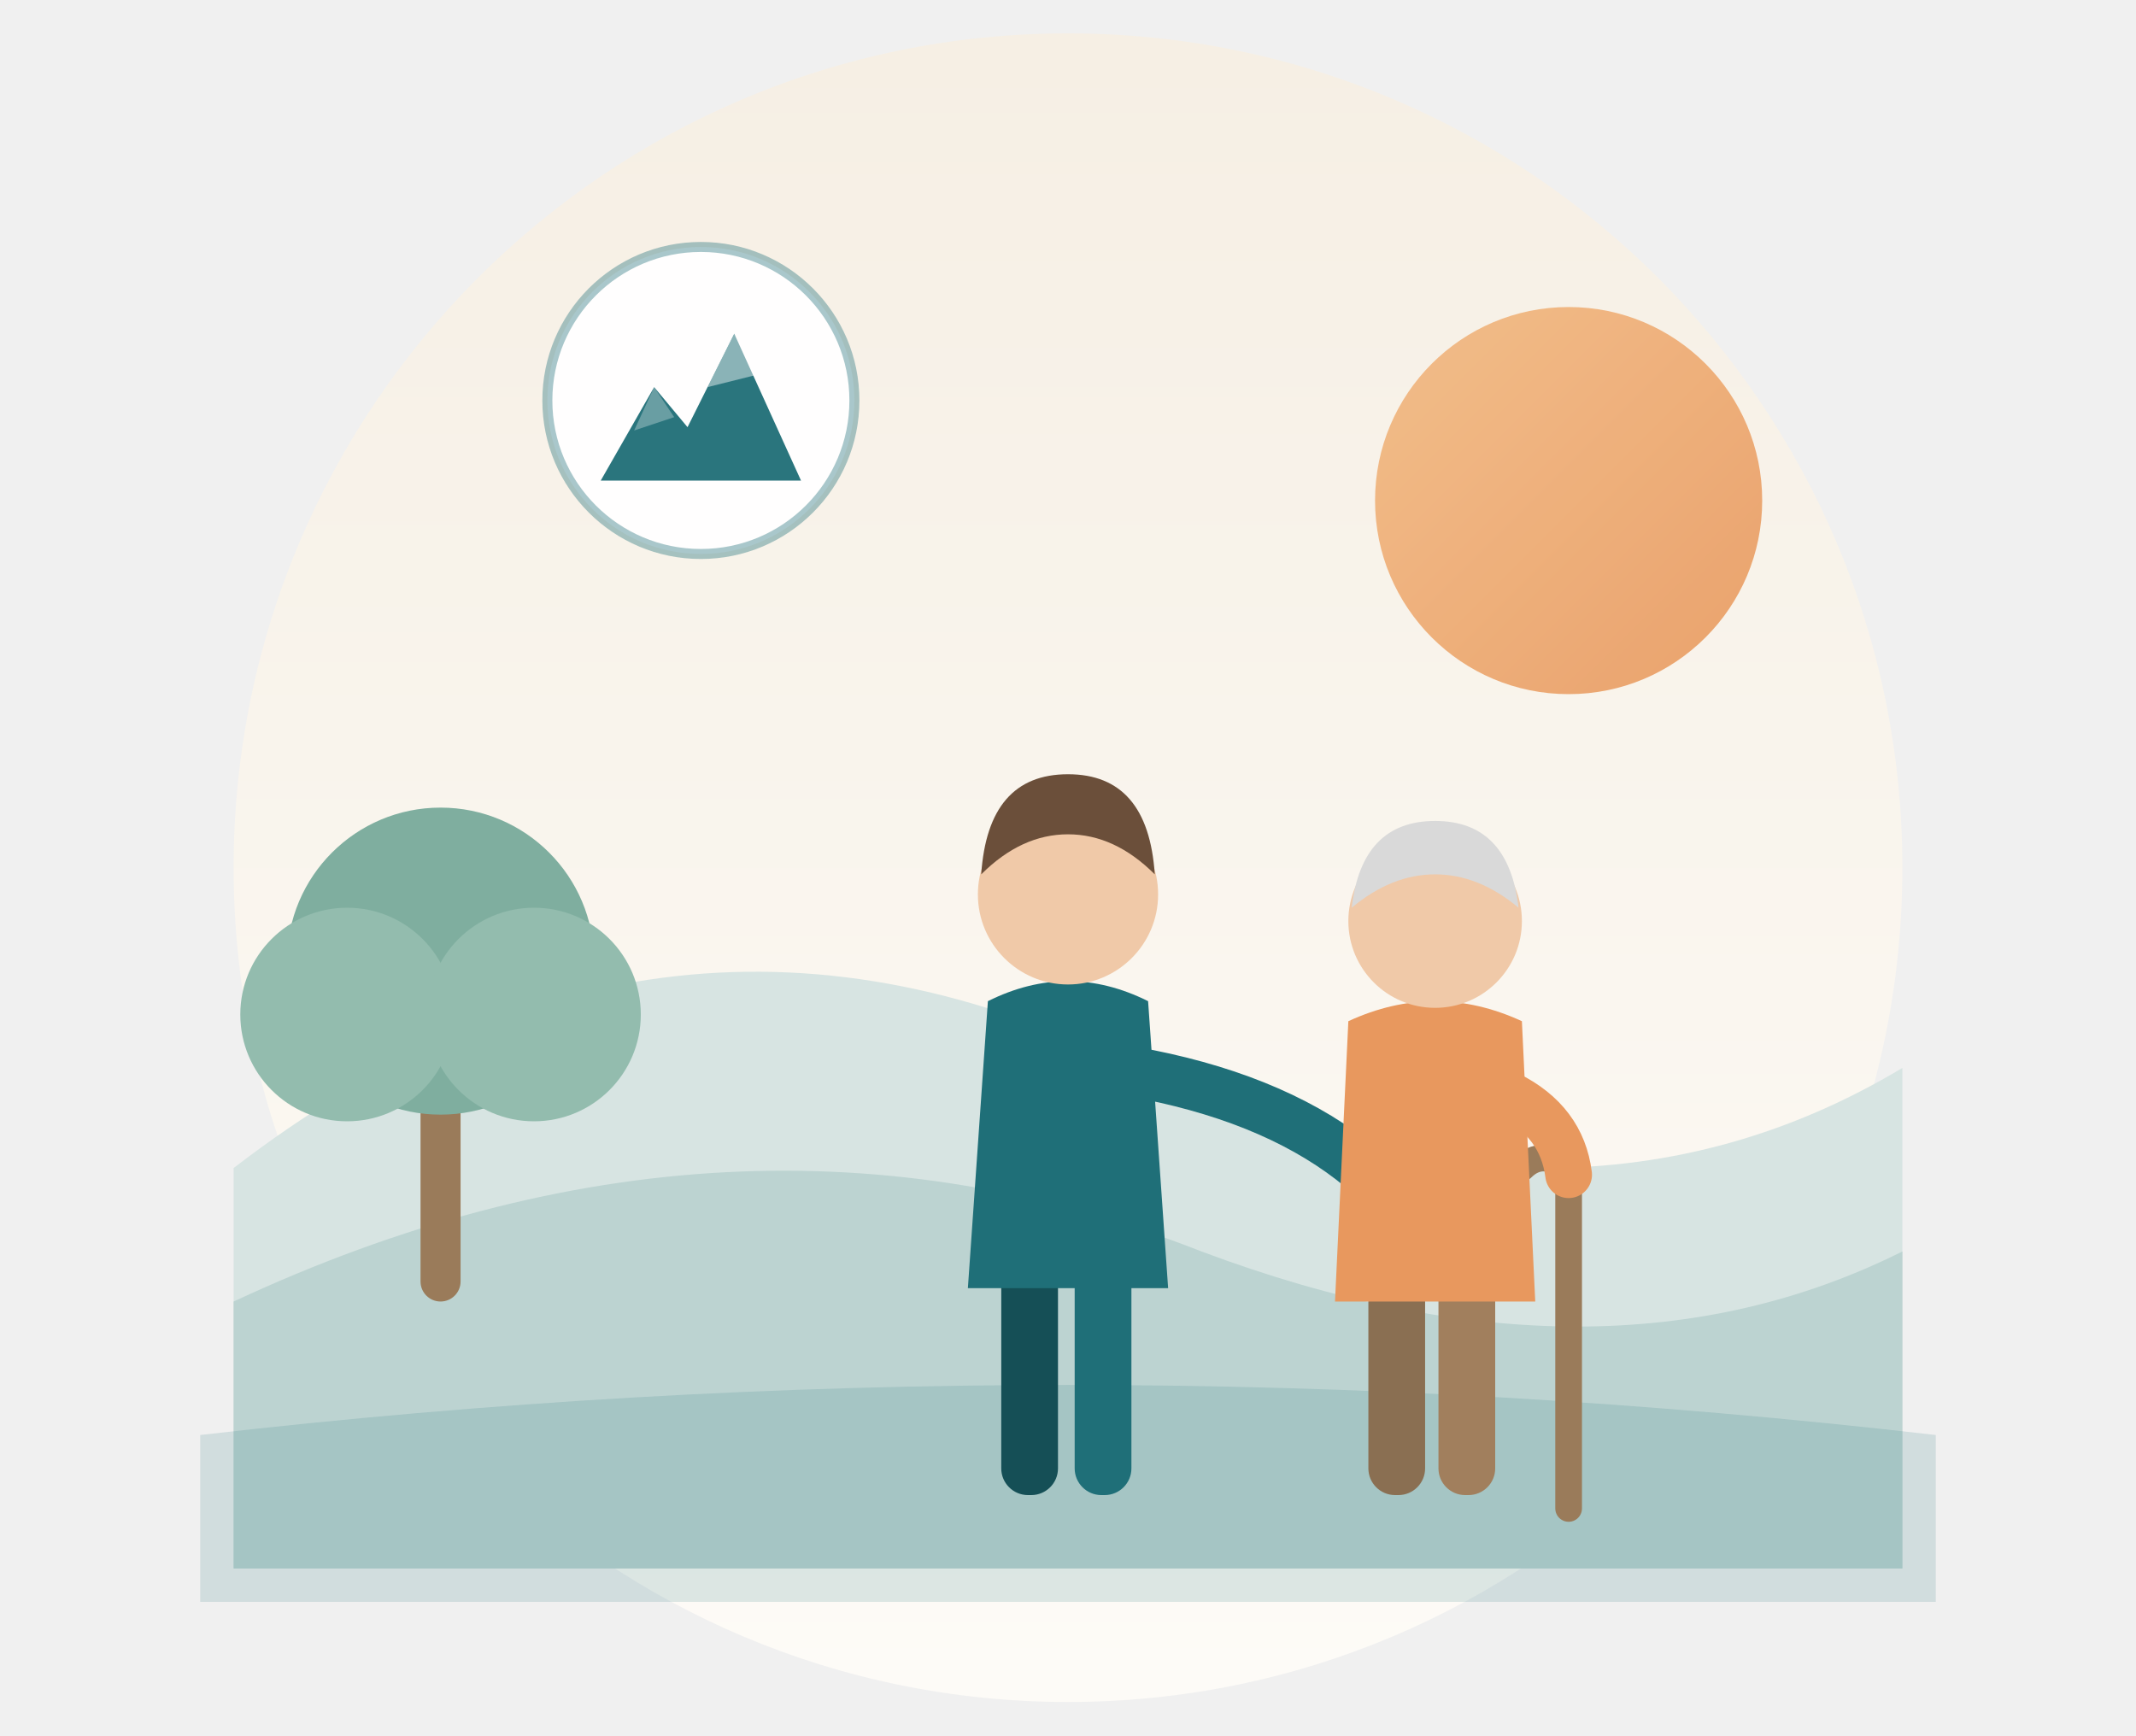
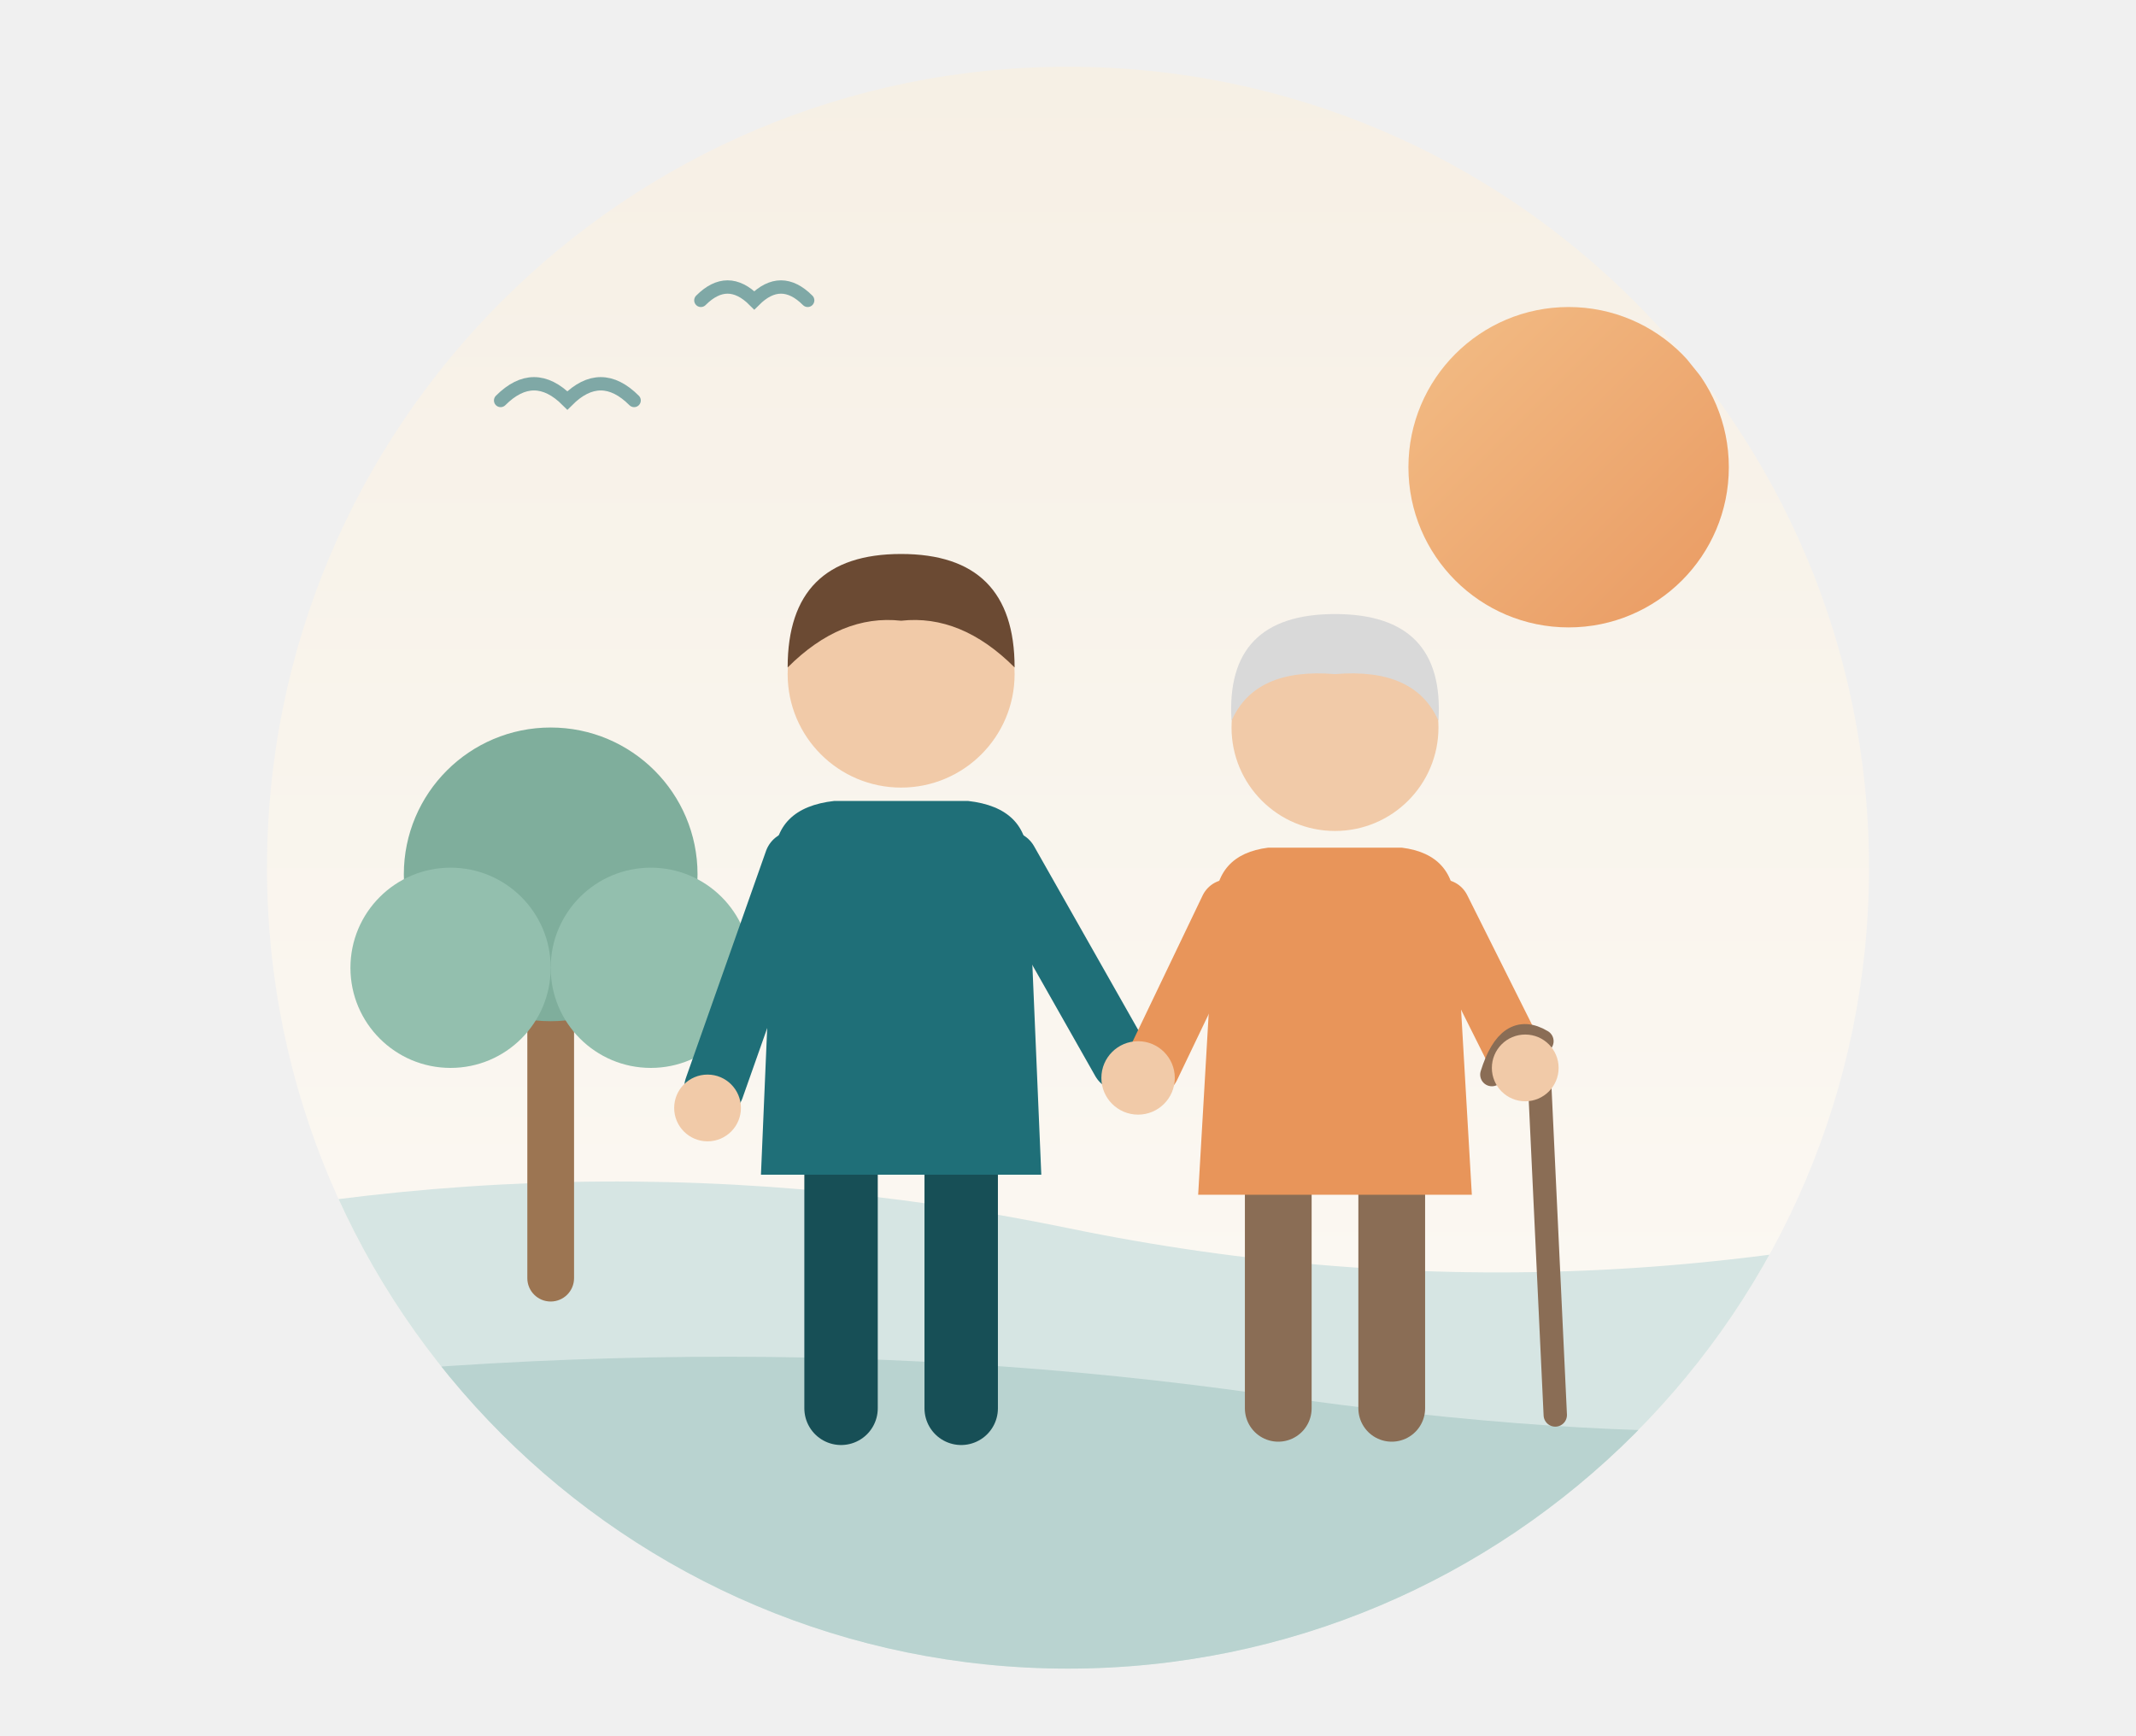
- <svg xmlns="http://www.w3.org/2000/svg" viewBox="0 0 640 520" role="img" aria-label="Eine Betreuungsperson begleitet einen Senioren an der frischen Luft">
+ <svg xmlns="http://www.w3.org/2000/svg" viewBox="0 0 640 520" role="img" aria-label="Eine Betreuungsperson geht Hand in Hand mit einer älteren Dame spazieren">
  <defs>
    <linearGradient id="sky" x1="0" y1="0" x2="0" y2="1">
      <stop offset="0" stop-color="#f6efe4" />
      <stop offset="1" stop-color="#fdfbf7" />
    </linearGradient>
    <linearGradient id="sun" x1="0" y1="0" x2="1" y2="1">
-       <stop offset="0" stop-color="#f2b880" />
-       <stop offset="1" stop-color="#e8985e" />
+       <stop offset="0" stop-color="#f3bd86" />
+       <stop offset="1" stop-color="#e99a62" />
    </linearGradient>
+     <clipPath id="rund">
+       <circle cx="320" cy="260" r="240" />
+     </clipPath>
  </defs>
-   <circle cx="320" cy="260" r="250" fill="url(#sky)" />
-   <circle cx="470" cy="150" r="58" fill="url(#sun)" opacity="0.9" />
-   <path d="M70 350 Q200 250 340 320 Q470 380 570 320 L570 470 L70 470 Z" fill="#d7e4e2" />
-   <path d="M70 390 Q220 320 360 375 Q480 420 570 375 L570 470 L70 470 Z" fill="#bcd3d1" />
-   <path d="M60 430 Q320 400 580 430 L580 480 L60 480 Z" fill="#1f6f78" opacity="0.15" />
-   <g>
-     <rect x="126" y="300" width="12" height="90" rx="6" fill="#9a7b5a" />
-     <circle cx="132" cy="288" r="46" fill="#7fae9f" />
-     <circle cx="104" cy="304" r="32" fill="#93bcae" />
-     <circle cx="160" cy="304" r="32" fill="#93bcae" />
-   </g>
-   <g>
-     <rect x="300" y="378" width="17" height="70" rx="8" fill="#154f56" />
-     <rect x="322" y="378" width="17" height="70" rx="8" fill="#1f6f78" />
-     <path d="M296 300 Q320 288 344 300 L350 386 L290 386 Z" fill="#1f6f78" />
-     <path d="M344 322 Q384 330 408 350" stroke="#1f6f78" stroke-width="15" stroke-linecap="round" fill="none" />
-     <circle cx="320" cy="268" r="27" fill="#f0c9a8" />
-     <path d="M294 262 Q296 232 320 232 Q344 232 346 262 Q334 250 320 250 Q306 250 294 262 Z" fill="#6b4f3a" />
-   </g>
-   <g>
-     <path d="M470 350 L470 452" stroke="#9a7b5a" stroke-width="8" stroke-linecap="round" />
-     <path d="M470 350 Q462 344 456 350" stroke="#9a7b5a" stroke-width="8" stroke-linecap="round" fill="none" />
-     <rect x="410" y="382" width="17" height="66" rx="8" fill="#8a6f52" />
-     <rect x="431" y="382" width="17" height="66" rx="8" fill="#a17f5d" />
-     <path d="M404 306 Q430 294 456 306 L460 390 L400 390 Z" fill="#e8985e" />
-     <path d="M452 328 Q468 336 470 352" stroke="#e8985e" stroke-width="14" stroke-linecap="round" fill="none" />
-     <circle cx="430" cy="276" r="26" fill="#f0c9a8" />
-     <path d="M405 272 Q408 246 430 246 Q452 246 455 272 Q443 262 430 262 Q417 262 405 272 Z" fill="#d9d9d9" />
-   </g>
-   <g transform="translate(210 120)" opacity="0.95">
-     <circle cx="0" cy="0" r="46" fill="#ffffff" />
-     <circle cx="0" cy="0" r="46" fill="none" stroke="#1f6f78" stroke-width="3" opacity="0.4" />
-     <path d="M-30 24 L-14 -4 L-4 8 L10 -20 L30 24 Z" fill="#1f6f78" />
-     <path d="M10 -20 L18 -8 L2 -4 Z" fill="#ffffff" opacity="0.45" />
-     <path d="M-14 -4 L-8 5 L-20 9 Z" fill="#ffffff" opacity="0.3" />
+   <g clip-path="url(#rund)">
+     <rect width="640" height="520" fill="url(#sky)" />
+     <circle cx="470" cy="140" r="48" fill="url(#sun)" />
+     <path d="M150 120 q10 -10 20 0 q10 -10 20 0 M210 90 q8 -8 16 0 q8 -8 16 0" stroke="#7fa8a6" stroke-width="4" fill="none" stroke-linecap="round" />
+     <path d="M0 380 Q160 335 320 368 T640 352 V520 H0 Z" fill="#d6e5e3" />
+     <path d="M0 425 Q200 392 380 418 T640 408 V520 H0 Z" fill="#b9d3d0" />
+     <rect x="158" y="290" width="14" height="100" rx="7" fill="#9c7552" />
+     <circle cx="165" cy="262" r="44" fill="#7fae9c" />
+     <circle cx="135" cy="290" r="30" fill="#93bfae" />
+     <circle cx="195" cy="290" r="30" fill="#93bfae" />
+     <g stroke-linecap="round" fill="none">
+       <path d="M252 350 V422 M288 350 V422" stroke="#174f56" stroke-width="22" />
+       <path d="M238 258 L214 326" stroke="#1f6f78" stroke-width="18" />
+       <path d="M302 258 L336 318" stroke="#1f6f78" stroke-width="18" />
+     </g>
+     <circle cx="212" cy="332" r="10" fill="#f1caa8" />
+     <path d="M232 258 Q232 242 250 240 L290 240 Q308 242 308 258 L312 352 L228 352 Z" fill="#1f6f78" />
+     <circle cx="270" cy="202" r="34" fill="#f1caa8" />
+     <path d="M236 200 Q236 166 270 166 Q304 166 304 200 Q288 184 270 186 Q252 184 236 200 Z" fill="#6b4a33" />
+     <g stroke-linecap="round" fill="none">
+       <path d="M383 356 V422 M417 356 V422" stroke="#8a6d55" stroke-width="20" />
+       <path d="M368 272 L345 320" stroke="#e8955a" stroke-width="17" />
+       <path d="M432 272 L454 316" stroke="#e8955a" stroke-width="17" />
+       <path d="M461 318 L466 424" stroke="#8a6d55" stroke-width="7" />
+       <path d="M447 322 Q452 306 462 312" stroke="#8a6d55" stroke-width="7" />
+     </g>
+     <circle cx="341" cy="323" r="11" fill="#f1caa8" />
+     <circle cx="457" cy="320" r="10" fill="#f1caa8" />
+     <path d="M364 272 Q364 256 380 254 L420 254 Q436 256 436 272 L441 358 L359 358 Z" fill="#e8955a" />
+     <circle cx="400" cy="218" r="31" fill="#f1caa8" />
+     <path d="M369 216 Q367 184 400 184 Q433 184 431 216 Q424 200 400 202 Q376 200 369 216 Z" fill="#d9d9d9" />
  </g>
</svg>
